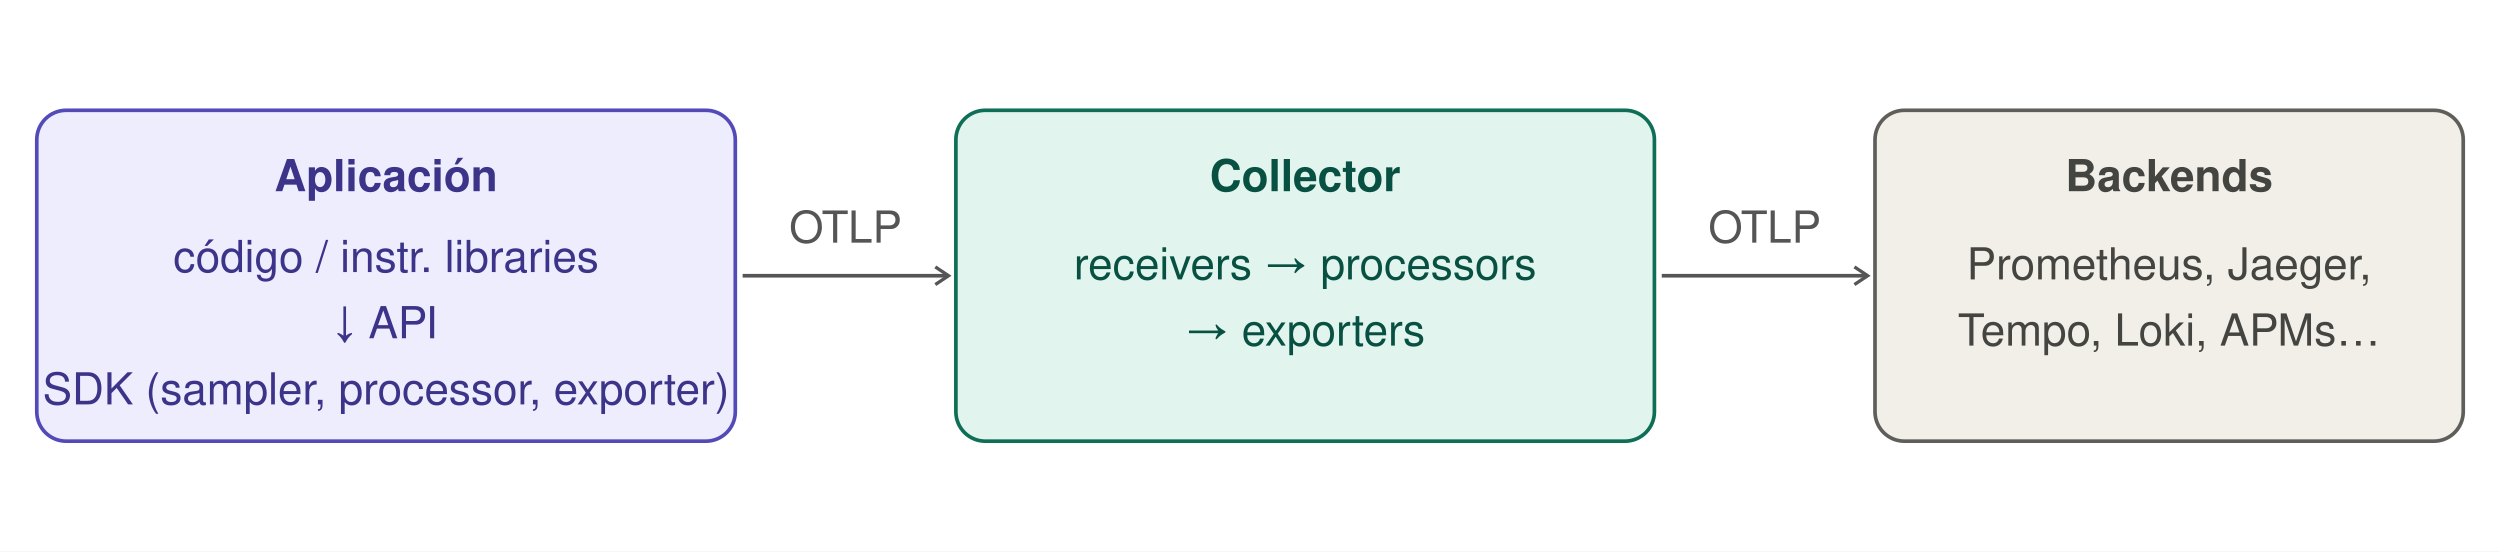
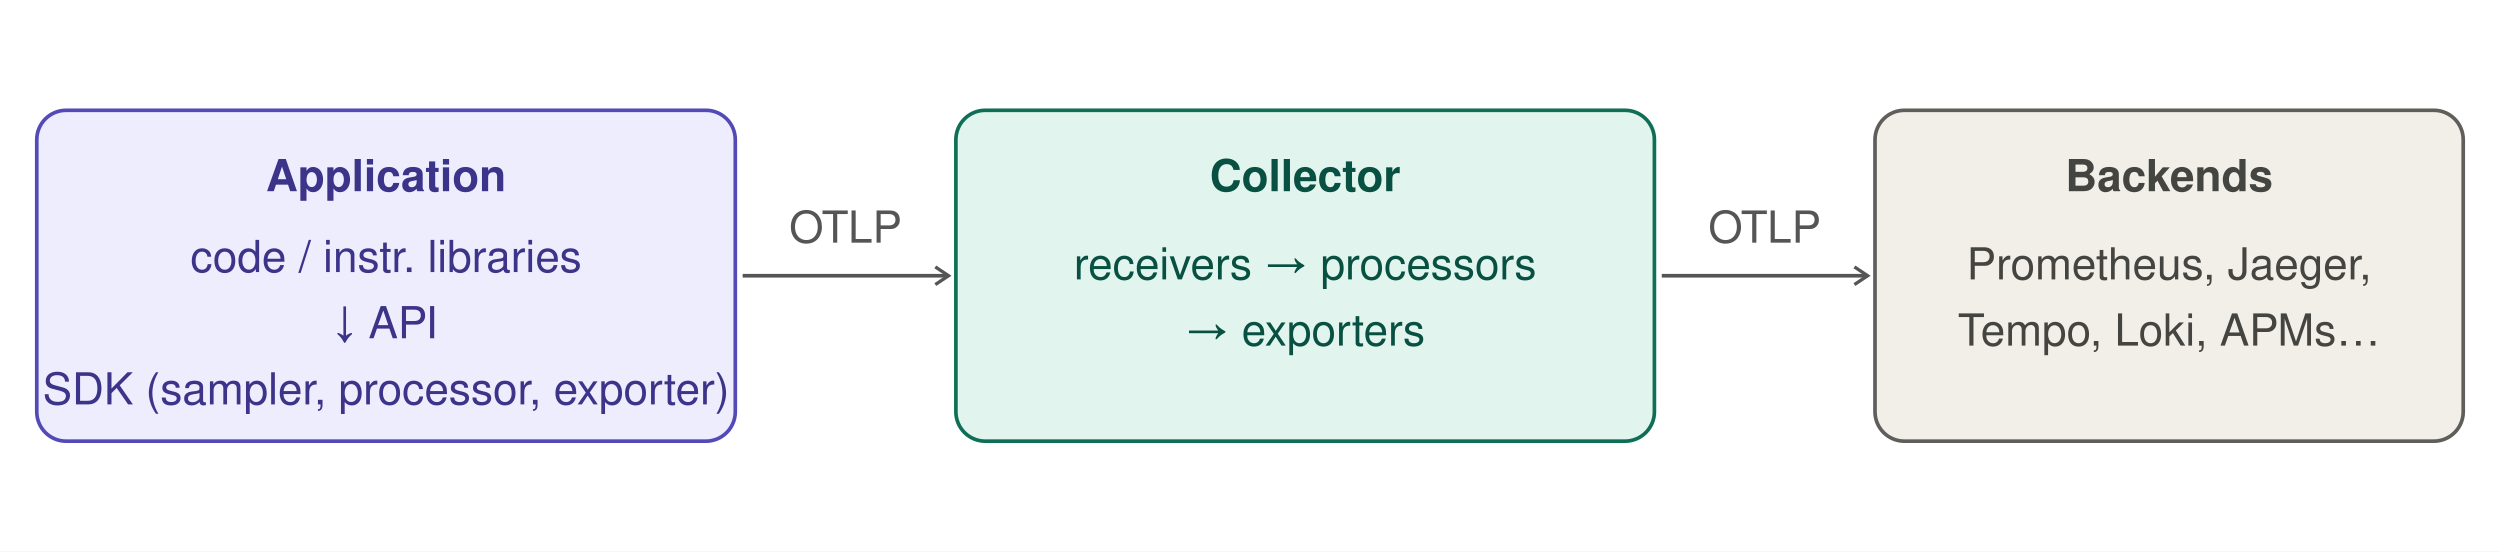
<svg xmlns="http://www.w3.org/2000/svg" width="680" viewBox="0 0 680 150" font-family="Helvetica, Arial, sans-serif" font-size="12">
  <rect width="100%" height="100%" fill="#ffffff" />
  <defs>
    <marker id="a1" viewBox="0 0 10 10" refX="8" refY="5" markerWidth="6" markerHeight="6" orient="auto">
      <path d="M2 1L8 5L2 9" fill="none" stroke="#555" stroke-width="1.5" />
    </marker>
  </defs>
  <rect x="10" y="30" width="190" height="90" rx="8" fill="#EEEDFE" stroke="#534AB7" />
-   <text x="105" y="52" text-anchor="middle" font-weight="bold" fill="#3C3489">Aplicación</text>
-   <text x="105" y="74" text-anchor="middle" fill="#3C3489">código / instr. libraries</text>
+   <text x="105" y="52" text-anchor="middle" font-weight="bold" fill="#3C3489">Application</text>
+   <text x="105" y="74" text-anchor="middle" fill="#3C3489">code / instr. libraries</text>
  <text x="105" y="92" text-anchor="middle" fill="#3C3489">↓ API</text>
  <text x="105" y="110" text-anchor="middle" fill="#3C3489">SDK (sampler, processor, exporter)</text>
  <line x1="202" y1="75" x2="258" y2="75" stroke="#555" marker-end="url(#a1)" />
  <text x="230" y="66" text-anchor="middle" fill="#555">OTLP</text>
  <rect x="260" y="30" width="190" height="90" rx="8" fill="#E1F5EE" stroke="#0F6E56" />
  <text x="355" y="52" text-anchor="middle" font-weight="bold" fill="#085041">Collector</text>
  <text x="355" y="76" text-anchor="middle" fill="#085041">receivers → processors</text>
  <text x="355" y="94" text-anchor="middle" fill="#085041">→ exporters</text>
  <line x1="452" y1="75" x2="508" y2="75" stroke="#555" marker-end="url(#a1)" />
  <text x="480" y="66" text-anchor="middle" fill="#555">OTLP</text>
  <rect x="510" y="30" width="160" height="90" rx="8" fill="#F1EFE8" stroke="#5F5E5A" />
  <text x="590" y="52" text-anchor="middle" font-weight="bold" fill="#444441">Backends</text>
  <text x="590" y="76" text-anchor="middle" fill="#444441">Prometheus, Jaeger,</text>
  <text x="590" y="94" text-anchor="middle" fill="#444441">Tempo, Loki, APMs…</text>
</svg>
